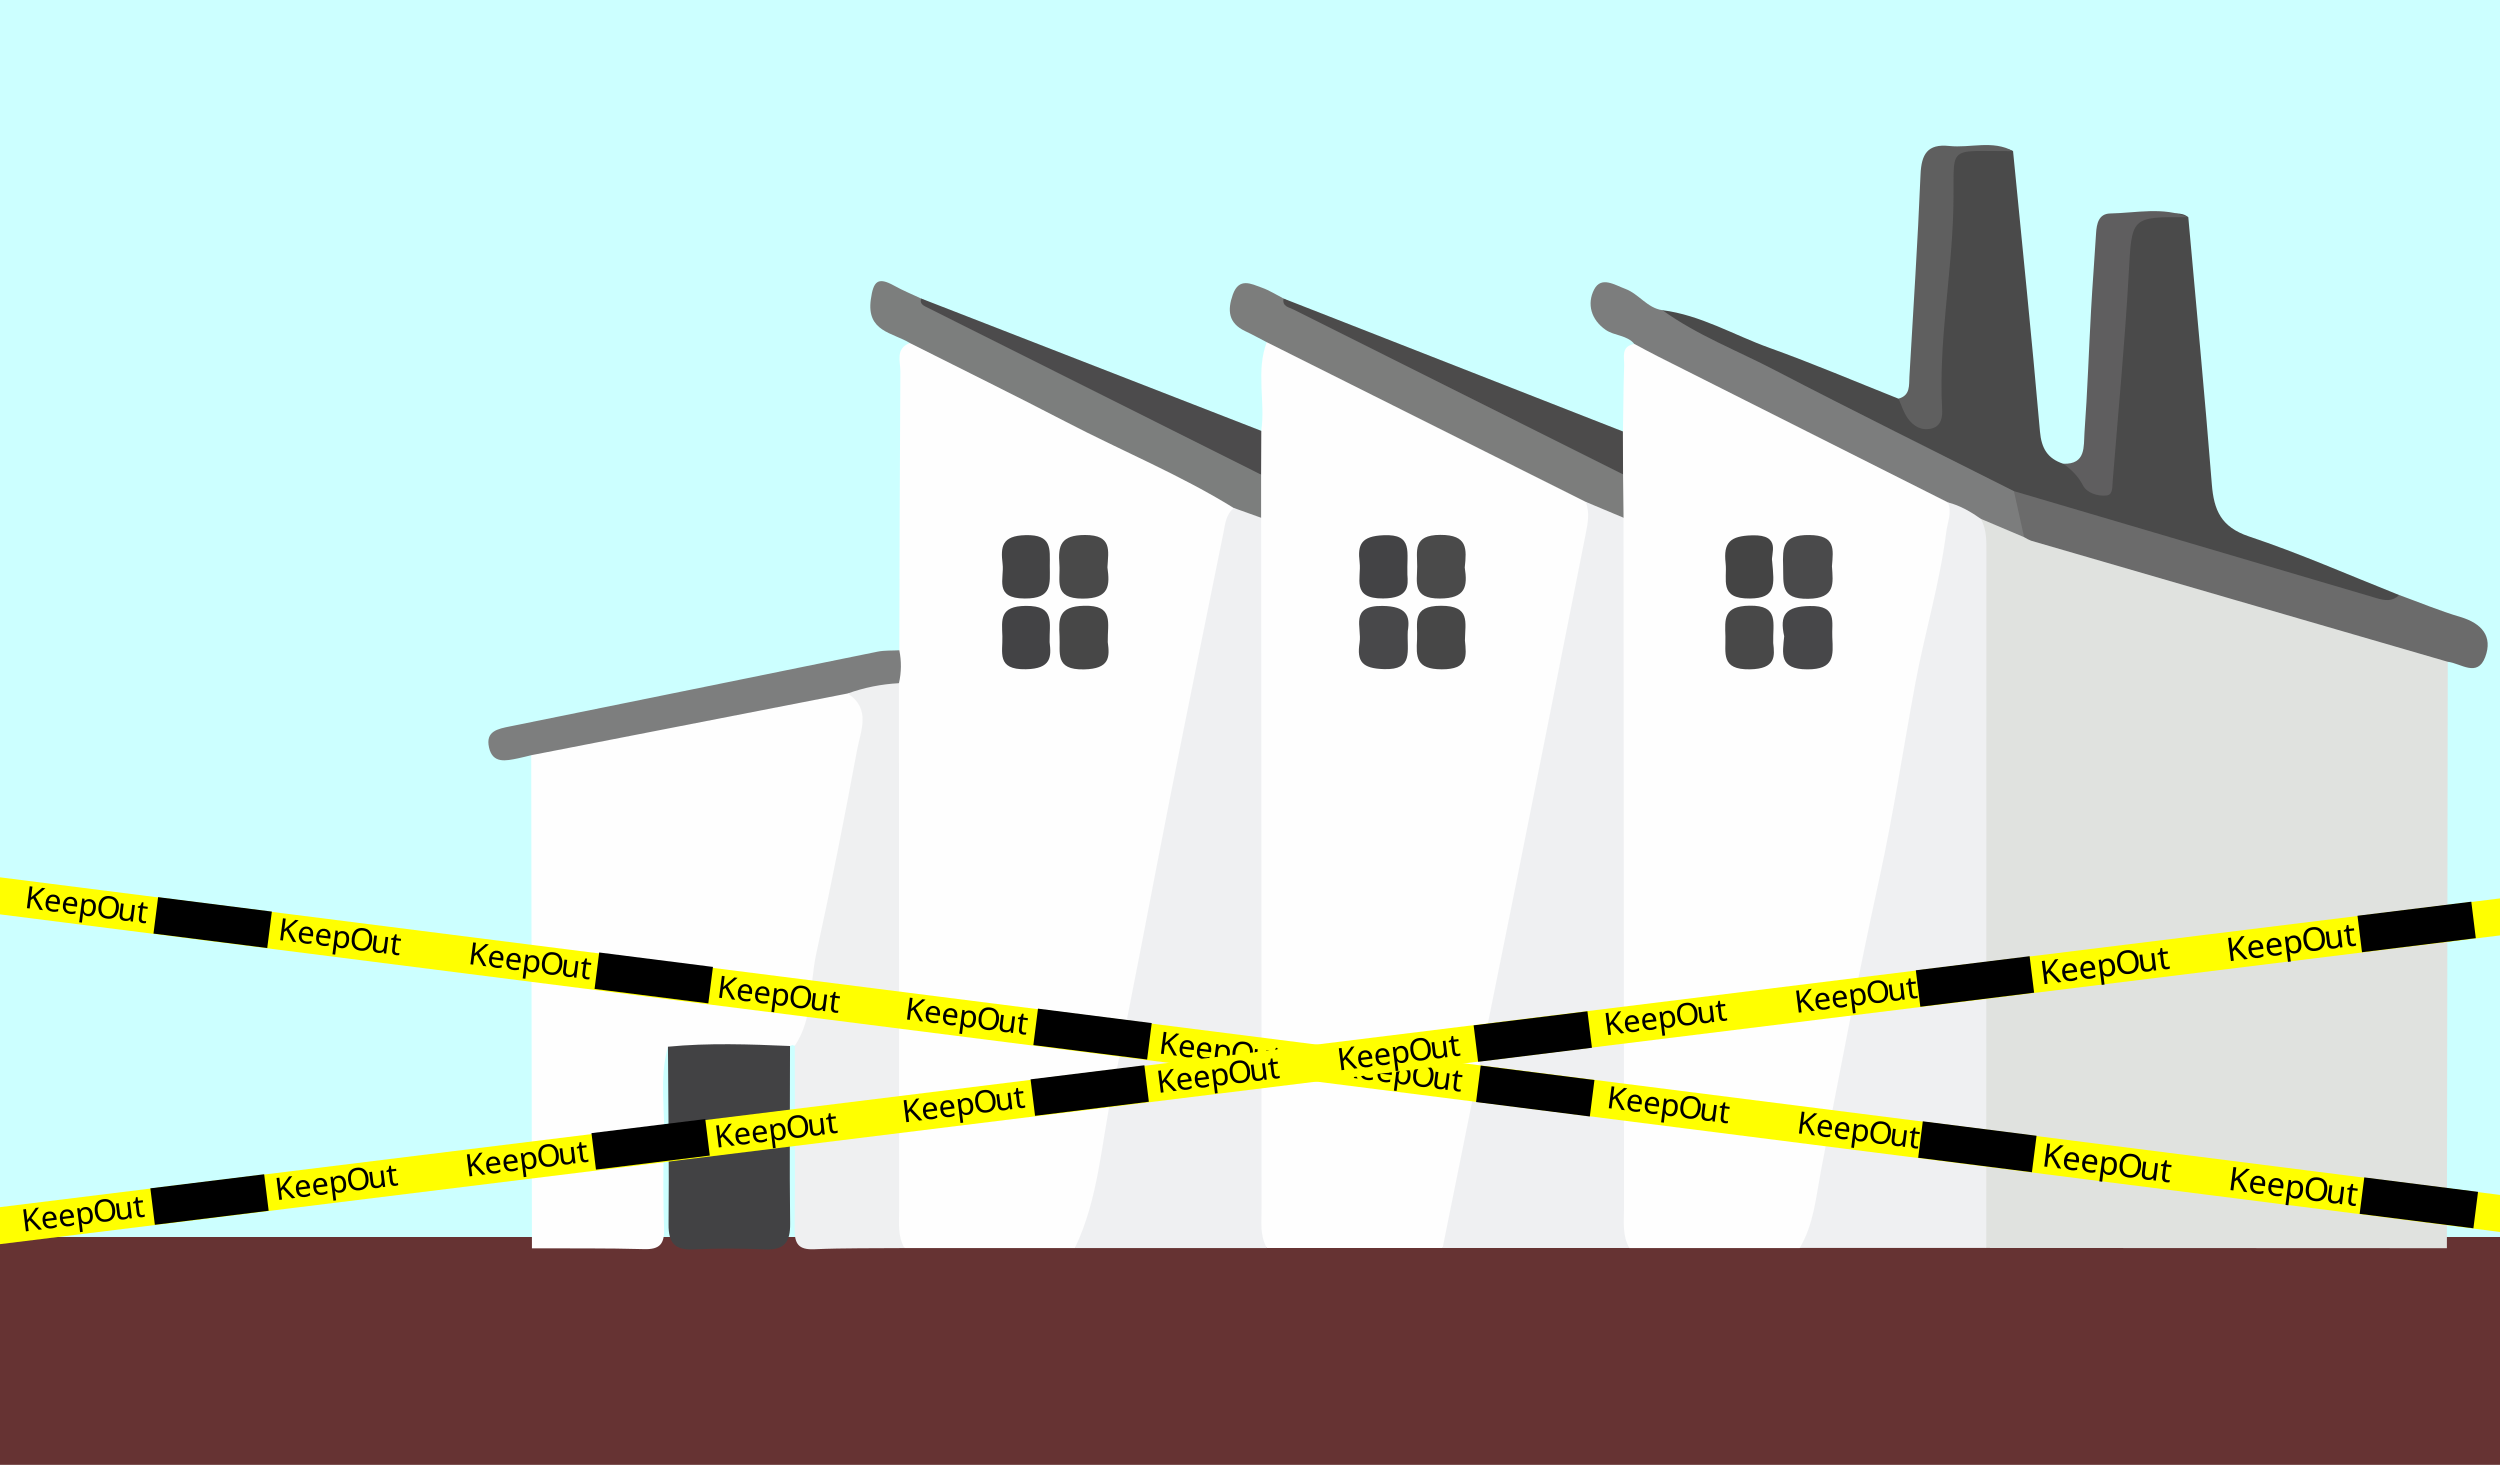
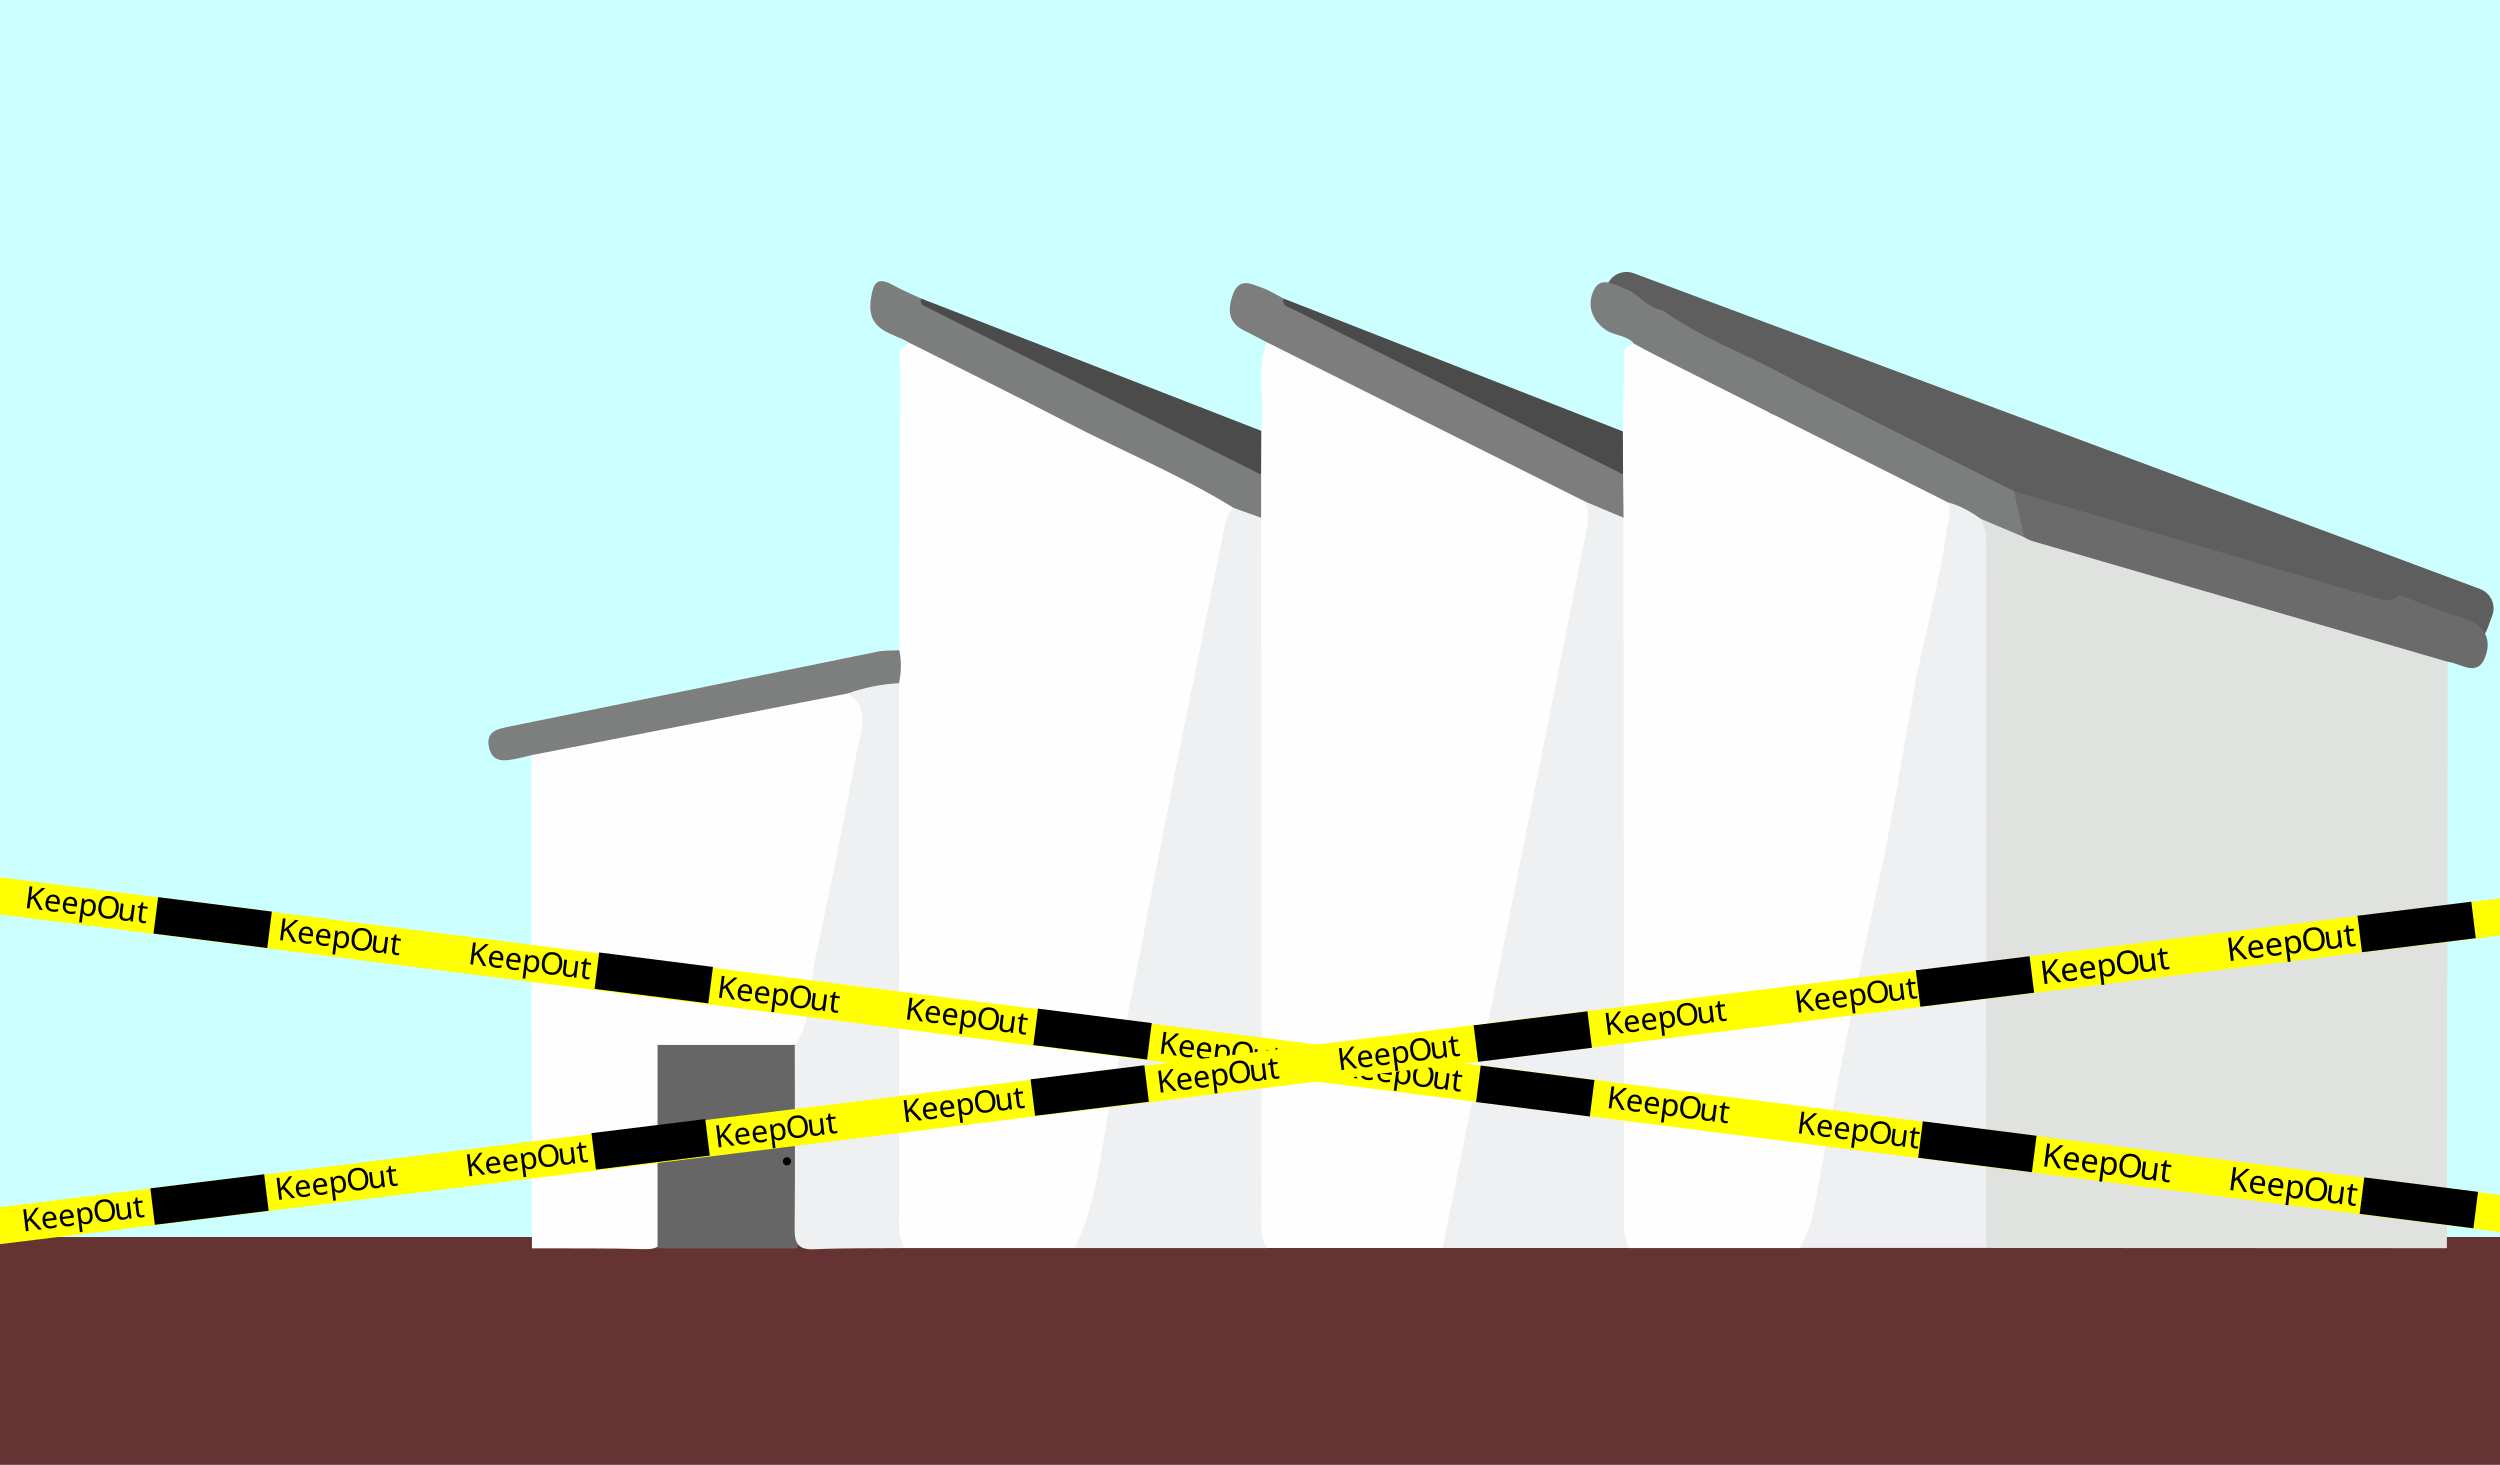
<svg xmlns="http://www.w3.org/2000/svg" id="Layer_1" data-name="Layer 1" viewBox="0 0 1536 900">
  <defs>
-     <style>.cls-1{fill:#633;}.cls-2{fill:#cff;}.cls-3{fill:#e0e2df;}.cls-4{fill:#fefefe;}.cls-5{fill:#4a4a4a;}.cls-6{fill:#6b6b6b;}.cls-7{fill:#7c7d7d;}.cls-8{fill:#7c7d7c;}.cls-9{fill:#7c7e7d;}.cls-10{fill:#7d7e7e;}.cls-11{fill:#5f5f5f;}.cls-12{fill:#5f5e5f;}.cls-13{fill:#4c4b4c;}.cls-14{fill:#4c4b4b;}.cls-15{fill:#eff0f2;}.cls-16{fill:#eff0f1;}.cls-17{fill:#424244;}.cls-18{fill:#474747;}.cls-19{fill:#494949;}.cls-20{fill:#434345;}.cls-21{fill:#444445;}.cls-22{fill:#48484a;}.cls-23{fill:#474749;}.cls-24{fill:#4a4a4b;}.cls-25{fill:#484848;}.cls-26{fill:#444;}.cls-27{fill:#ff0;}.cls-28{font-size:20px;}.cls-28,.cls-30{font-family:MyriadPro-Regular, Myriad Pro;}.cls-29{letter-spacing:0em;}.cls-30{font-size:19px;}.cls-31{letter-spacing:0em;}</style>
+     <style>.cls-1{fill:#633;}.cls-2{fill:#cff;}.cls-3{fill:#e0e2df;}.cls-4{fill:#fefefe;}.cls-5{fill:#5f5e5f;}.cls-6{fill:#666;}.cls-7{fill:#6b6b6b;}.cls-8{fill:#7c7d7d;}.cls-9{fill:#7c7d7c;}.cls-10{fill:#7c7e7d;}.cls-11{fill:#7d7e7e;}.cls-12{fill:#4c4b4c;}.cls-13{fill:#4c4b4b;}.cls-14{fill:#eff0f2;}.cls-15{fill:#eff0f1;}.cls-16{fill:#ff0;}.cls-17{font-size:20px;}.cls-17,.cls-19{font-family:MyriadPro-Regular, Myriad Pro;}.cls-18{letter-spacing:0em;}.cls-19{font-size:19px;}.cls-20{letter-spacing:0em;}</style>
  </defs>
  <rect class="cls-1" y="760" width="1536" height="140" />
  <rect class="cls-2" width="1536" height="760" />
  <path class="cls-3" d="M1503.37,766.89l-283-.14c-9.65-7.45-7.37-18.3-7.41-28.09q-.45-134.88-.08-269.77c.13-48.88-1.24-97.76.81-146.62,4-8.8,11.18-8.06,18.17-5.06,4.55,2,8.78,4.59,13.84,5.11,51.63,17.28,104.41,30.73,156.48,46.6,28.46,8.67,57.22,16.3,85.73,24.8,6.74,2,14.6,3.73,16,12.88Z" />
  <path class="cls-4" d="M660.37,766.8l-104.66,0c-11.6-4.48-10.68-14.73-10.77-24.16-.49-52.2-.41-104.4-.14-156.6.29-55-1.42-110,1-165-.45-8-.55-15.91,6.73-21.5.18-57.14.27-114.28.65-171.42,0-6.17-3.12-14,5.83-17.39,7.41-4.87,14.11-1.15,20.6,2.05C635,240.13,690.13,268,745.37,295.61c7.64,3.83,14.89,8.22,16.36,17.83-8.4,41.12-15.81,82.44-24.34,123.55-7.85,37.83-15.14,75.81-22.35,113.8-12.31,64.9-25.9,129.56-38.06,194.49C675.15,755.08,670.65,763.29,660.37,766.8Z" />
  <path class="cls-4" d="M886.34,766.76l-107.94,0c-7.15-2.81-10.14-8.32-10.43-15.73-.16-3.92-.47-7.83-.47-11.76,0-139.58-.39-279.17.14-418.75,2.61-9.54-1.29-19.29.82-28.85,1.74-9.1-3.42-19.85,6.46-27,2.62-18.06-3.42-36.67,3.4-54.47,8.56-5.07,16.35-1.4,23.75,2.58,51.14,27.51,104.3,50.92,155.82,77.64,8.36,4.33,17.58,7.73,21.56,17.53,5.11,9.77,2.71,19.72.55,29.58-6.84,31.17-12.9,62.5-19.1,93.79C947.07,501.14,934,571.06,919.83,640.75c-6.91,34-12.52,68.16-19.55,102.09C898.27,752.53,895,761.1,886.34,766.76Z" />
  <path class="cls-4" d="M1105.75,766.8l-104.66,0c-7.17-2.79-10.13-8.32-10.43-15.72-.16-3.92-.47-7.83-.47-11.76,0-139.55-.4-279.11.15-418.66,2.57-9.53-1.19-19.18.43-28.73,2.29-8.9-3.63-19.77,6.38-26.83.22-13.47.29-26.95.73-40.42.17-5.16-2.16-11.89,6.26-13.34,6.89-2.67,13.13-.75,19.39,2.37q80.67,40.13,161.85,79.22c7.1,3.43,14,7.43,16.89,15.61,4.42,15.84.07,31.5-3.49,46.35-13,54.46-21.7,109.76-33.21,164.5-10.69,50.84-19.54,102.13-30.08,153-5.2,25.15-8,50.8-15,75.63C1118,756.8,1114.56,763.58,1105.75,766.8Z" />
  <path class="cls-4" d="M410.39,643.1c-5.6,19.68-1.56,39.77-2.39,59.66-.72,17.33-.55,34.73,0,52.07.32,9.34-2.55,12.93-12.3,12.64-22.94-.67-45.92-.39-68.88-.5q-.23-151.49-.44-303c2.7-7.31,8.87-9.41,15.73-10.8,54.3-11,108.63-21.77,162.92-32.79,6-1.22,12.25-1.5,18.21,1,18.71,8,13.93,24.72,11.51,37.84-10.25,55.48-22,110.68-32.25,166.18-1.51,8.22-2.48,17.25-14.23,17.12l-1.47-.39-1.43.51c-4.09,4.08-8.74,7.28-14.74,6.92C450.47,648.37,429.31,656.05,410.39,643.1Z" />
-   <path class="cls-5" d="M1344.49,133.46c4.89,54.69,10.12,109.35,14.46,164.09,1.26,15.92,5.65,26.24,22.72,32C1413,340,1443.3,353.39,1474,365.58c-2,12-11,9.63-18.14,7.71q-64.9-17.42-129.17-37.06c-29.92-9.16-60.49-16.35-89.7-27.78-41-19.09-81.22-40-121.7-60.23-26.51-13.26-53.2-26.21-79.39-40.12-7.18-3.81-16.25-6.26-14.57-17.53,23.59,3,43.93,15.3,65.81,23.15,26.72,9.58,52.86,20.74,79.25,31.22,18.08,7.29,19.87,6.71,19.33-11.79-1.24-42.05,8.63-83.37,7.39-125.38-.34-11.45,4.86-18.14,17.37-16.75,8.75,1,17.79-2.14,26.34,1.84,5.6,57.38,11.52,114.73,16.52,172.16.92,10.53,4.71,16.73,14.32,19.91,21.11,4.59,22.6,4.71,24.27-16.54,2.83-36.09,6.32-72.14,8.5-108.26,1.72-28.74.84-28.89,29.54-28.54C1334.84,131.64,1340.07,129.8,1344.49,133.46Z" />
-   <path class="cls-6" d="M1237.35,301.76q111.38,32.82,222.71,65.72c5.15,1.52,9.79,2.28,14-1.9,12.54,4.56,24.89,9.73,37.66,13.51,13,3.86,20,11.85,15.19,24.61s-15,3.79-23,2.9q-128-37.16-255.91-74.36a26.07,26.07,0,0,1-4.35-2.19C1236.19,321.8,1228.94,313.52,1237.35,301.76Z" />
-   <path class="cls-7" d="M1237.35,301.76q3.15,14.14,6.28,28.29l-26.57-11.26c-10.88,4.9-13.78-6.19-20.25-10.11q-89-44.78-177.94-89.58c-5-2.5-9.82-5.18-14.73-7.78-4.58-5.53-12.22-4.93-17.59-8.64-9-6.22-11.68-16-7.09-24.85,4.35-8.36,12.6-2.76,19.16-.33,8.31,3.08,13.41,11.77,22.75,13.07,21.44,15.45,46.15,24.86,69.37,37C1139.31,252.85,1188.45,277.08,1237.35,301.76Z" />
-   <path class="cls-8" d="M997.2,291.46q.15,13.31.31,26.63c-12.25,7.44-16.27-4.71-23.28-9.76L778.32,210.26c-4.42-2.28-8.78-4.7-13.28-6.82-10.38-4.88-11-12.83-7.6-22.44,3.85-10.74,11.27-6.61,17.9-4.24,4.64,1.66,8.89,4.41,13.32,6.67C816.3,199.36,845.89,211.26,875,224c36.52,16,71.78,34.48,107.62,51.82C989.55,279.2,994.14,284.56,997.2,291.46Z" />
-   <path class="cls-9" d="M774.82,291.63l0,26.53c-8,4.75-12.8.53-16.73-6-32.92-20.4-68.78-35.09-103-52.89-31.83-16.53-64-32.36-96.06-48.5-10.57-6.52-26.76-6.91-24-26.77,1.58-11.42,4.35-14,14.35-8.48,5.37,3,11.09,5.31,16.64,7.94,31.69,18,65.9,30.59,98.79,46,30.49,14.29,60.47,29.58,90.81,44.13C764.14,277.67,769.92,284,774.82,291.63Z" />
-   <path class="cls-10" d="M520.8,426.08,326.41,464c-2.72.65-5.42,1.37-8.16,1.93-7.31,1.48-15.48,3.47-17.78-6.61s5.25-11.49,13.07-13.06c75.22-15.16,150.38-30.62,225.59-45.87,4.35-.88,8.94-.6,13.41-.86a47.38,47.38,0,0,1-.23,20.22C543.93,432.46,531.47,424.77,520.8,426.08Z" />
-   <path class="cls-11" d="M1236.86,92.86c-42.78.11-35.65-4.7-36.75,36.32-1.08,40.72-9.09,81.06-6.87,122,.27,5.05-.43,10.64-6.61,12.13s-11.13-1.56-14.5-6.29c-2.55-3.56-3.84-8-5.7-12.08,7.37-2,6.41-8.18,6.72-13.65,2.37-41.31,5.12-82.6,6.82-123.94.51-12.6,4.25-19.1,17.64-17.66C1210.66,91.09,1224.25,85.88,1236.86,92.86Z" />
-   <path class="cls-12" d="M1344.49,133.46c-35.57-.29-34.66-.24-36.63,35.13-2.36,42.48-6.46,84.87-9.84,127.29-.27,3.28.17,8.08-3.62,8.53-5.54.64-12.21-1.55-14.6-6.13-3-5.83-7.15-9.74-12.1-13.35,14.12.46,12.42-10.83,13-19,1.85-25.16,2.66-50.4,4.06-75.6.86-15.66,2.13-31.29,3.06-46.94.36-6,1.62-12.09,8.72-12.23C1312.55,130.86,1328.81,126.92,1344.49,133.46Z" />
-   <path class="cls-13" d="M774.82,291.63Q671.89,240.12,569,188.58c-2-1-4.05-2.25-3-5.16l208.94,81.3Q774.88,278.17,774.82,291.63Z" />
-   <path class="cls-14" d="M997.2,291.46Q895.89,240.82,794.62,190.12c-2.65-1.33-7-1.8-6-6.69l208.49,81.65Q997.17,278.27,997.2,291.46Z" />
-   <path class="cls-15" d="M1196.81,308.68c7.48,1.9,14,5.72,20.25,10.11,3.69,6.72,3.38,14.07,3.38,21.39q0,213.29-.08,426.57l-114.61,0c8.57-14.38,9.93-30.93,12.92-46.74,11.41-60.37,23-120.68,36.11-180.73,8.56-39.33,14.55-79.21,21.88-118.81,5.79-31.34,15.16-62,19.13-93.68C1196.54,320.8,1199.42,314.9,1196.81,308.68Z" />
-   <path class="cls-15" d="M974.23,308.33l23.28,9.76q.12,212,.29,424c0,8.34-1.22,16.91,3.29,24.68l-114.75,0q22.5-111.6,45-223.2,21.56-107.68,42.89-215.4C975.53,321.53,976.91,314.94,974.23,308.33Z" />
-   <path class="cls-15" d="M758.12,312.12l16.73,6q.12,212,.27,424c0,8.34-1.22,16.91,3.28,24.68h-118c14.56-30.31,16.14-63.79,22.9-95.95,12.75-60.7,23.88-121.74,35.94-182.6,10.64-53.73,21.63-107.4,32.47-161.09C752.78,321.7,753.25,316,758.12,312.12Z" />
-   <path class="cls-16" d="M520.8,426.08a109.83,109.83,0,0,1,31.51-6.32q0,162,.11,324.06c0,7.79-.93,15.75,3.29,23-18.45.18-36.92-.1-55.33.72-9.81.43-12.26-3.34-12.16-12.54.38-37.47.11-74.94.08-112.41,11.46-17.18,9.05-37.67,13.19-56.56,9.1-41.55,17.32-83.3,25.08-125.13C528.75,449.09,535.38,435.52,520.8,426.08Z" />
-   <path class="cls-17" d="M410.39,643.1c25-2.42,50-1.52,75-.43,0,36.36-.38,72.73.07,109.08.15,11.46-3.61,16.41-15.43,15.89-14.52-.64-29.11-.74-43.62,0-11.62.56-15.76-3.69-15.64-15.44C411.14,715.81,410.59,679.45,410.39,643.1Z" />
-   <path class="cls-18" d="M680.61,394.51c1.27,9.16,1.27,16.45-14.62,16.77-18.32.37-14.39-10.32-15-20.44-.62-11-.65-18.24,15.05-18.65C684.72,371.71,680.36,382.72,680.61,394.51Z" />
-   <path class="cls-19" d="M680.4,348.57c1.54,11.21,1.3,19.2-15.18,19.23-18.39,0-13.54-11.22-14.32-21-.93-11.64.8-18.1,15.77-18.1C683.45,328.72,681,338.27,680.4,348.57Z" />
-   <path class="cls-20" d="M644.88,394.57c1.09,8.92,1.13,16.32-14.62,16.62-18.24.35-14.07-10.4-14.4-20.27-.35-10.22-1.88-18.52,14.45-18.66C648.53,372.11,644.63,382.69,644.88,394.57Z" />
-   <path class="cls-21" d="M616,346.51c-1.3-10.73-.47-17.33,14.07-17.72,16.46-.44,14.94,8.46,14.92,18.94,0,10.84,1.9,20.12-15.41,20C610.42,367.67,617.15,355.49,616,346.51Z" />
-   <path class="cls-5" d="M899.94,348.67c1.84,11.7.6,19-15.34,19.07-17.07.06-13.9-10-13.88-19.63s-2.85-19.43,14.17-19.48S901.13,337.26,899.94,348.67Z" />
-   <path class="cls-22" d="M864.94,387.68c-.68,12.44,3.9,24-14.6,23.43-13.21-.41-16.88-4.46-15-16.27,1.52-9.31-6.44-22.81,14-22.56C864.38,372.47,866.47,378.5,864.94,387.68Z" />
-   <path class="cls-18" d="M900.05,393.45c.94,9.59,2.18,17.83-14.25,17.78-15.91-.05-15.77-7.55-15.16-18.48.56-10-3.68-20.56,14.76-20.56C903.64,372.19,900.18,382.33,900.05,393.45Z" />
-   <path class="cls-20" d="M864.7,353.17c.5,6.48,1.08,14.39-14.9,14.53-19.84.16-13.26-12.47-14.44-22.12-1.37-11.19,1-16.14,14.7-16.74C868.57,328,864.18,339.27,864.7,353.17Z" />
-   <path class="cls-23" d="M1096.21,390.91c-2.93-13.11.77-18.32,15.79-18.58,17.17-.3,13.26,9.91,13.76,19.3.58,11.1,1.42,19.68-15.35,19.63C1092.85,411.21,1095.21,401.55,1096.21,390.91Z" />
-   <path class="cls-24" d="M1125.55,347.91c.68,10.41,2.42,19.74-14.64,20-17.34.25-15-9.18-15.36-20-.34-11.63-.43-19.33,16-19.19S1126.38,337.4,1125.55,347.91Z" />
-   <path class="cls-25" d="M1089.45,395.05c1,8.19,1.66,15.91-14.35,16.19-18,.31-14.72-10-15-20.31-.33-10.51-1.34-18.53,14.82-18.79C1093.4,371.84,1089.1,382.73,1089.45,395.05Z" />
-   <path class="cls-26" d="M1088.81,344.88c1.33,14.45,2.64,22.67-13.67,22.85-19.34.2-13.77-11.64-14.92-21.7-1.47-12.84,2.85-16.75,16.31-17.13C1094.94,328.37,1087.73,340.75,1088.81,344.88Z" />
-   <rect class="cls-27" x="-7.6" y="636.79" width="1552.55" height="22.57" transform="translate(87.82 -91.72) rotate(7.24)" />
+   <rect class="cls-5" x="1070.82" y="285.2" width="392.45" height="34.35" rx="12.7" transform="translate(185.6 -423.79) rotate(20.46)" />
+   <rect class="cls-5" x="967.58" y="263.78" width="580.44" height="34.35" rx="12.7" transform="translate(177.53 -421.91) rotate(20.46)" />
+   <rect class="cls-6" x="404" y="642" width="86" height="125" />
+   <path class="cls-7" d="M1237.35,301.76q111.38,32.82,222.71,65.72c5.15,1.52,9.79,2.28,14-1.9,12.54,4.56,24.89,9.73,37.66,13.51,13,3.86,20,11.85,15.19,24.61s-15,3.79-23,2.9q-128-37.16-255.91-74.36a26.07,26.07,0,0,1-4.35-2.19C1236.19,321.8,1228.94,313.52,1237.35,301.76Z" />
+   <path class="cls-8" d="M1237.35,301.76q3.15,14.14,6.28,28.29l-26.57-11.26c-10.88,4.9-13.78-6.19-20.25-10.11q-89-44.78-177.94-89.58c-5-2.5-9.82-5.18-14.73-7.78-4.58-5.53-12.22-4.93-17.59-8.64-9-6.22-11.68-16-7.09-24.85,4.35-8.36,12.6-2.76,19.16-.33,8.31,3.08,13.41,11.77,22.75,13.07,21.44,15.45,46.15,24.86,69.37,37C1139.31,252.85,1188.45,277.08,1237.35,301.76Z" />
+   <path class="cls-9" d="M997.2,291.46q.15,13.31.31,26.63c-12.25,7.44-16.27-4.71-23.28-9.76L778.32,210.26c-4.42-2.28-8.78-4.7-13.28-6.82-10.38-4.88-11-12.83-7.6-22.44,3.85-10.74,11.27-6.61,17.9-4.24,4.64,1.66,8.89,4.41,13.32,6.67C816.3,199.36,845.89,211.26,875,224c36.52,16,71.78,34.48,107.62,51.82C989.55,279.2,994.14,284.56,997.2,291.46Z" />
+   <path class="cls-10" d="M774.82,291.63l0,26.53c-8,4.75-12.8.53-16.73-6-32.92-20.4-68.78-35.09-103-52.89-31.83-16.53-64-32.36-96.06-48.5-10.57-6.52-26.76-6.91-24-26.77,1.58-11.42,4.35-14,14.35-8.48,5.37,3,11.09,5.31,16.64,7.94,31.69,18,65.9,30.59,98.79,46,30.49,14.29,60.47,29.58,90.81,44.13C764.14,277.67,769.92,284,774.82,291.63Z" />
+   <path class="cls-11" d="M520.8,426.08,326.41,464c-2.72.65-5.42,1.37-8.16,1.93-7.31,1.48-15.48,3.47-17.78-6.61s5.25-11.49,13.07-13.06c75.22-15.16,150.38-30.62,225.59-45.87,4.35-.88,8.94-.6,13.41-.86a47.38,47.38,0,0,1-.23,20.22C543.93,432.46,531.47,424.77,520.8,426.08Z" />
+   <path class="cls-12" d="M774.82,291.63Q671.89,240.12,569,188.58c-2-1-4.05-2.25-3-5.16l208.94,81.3Q774.88,278.17,774.82,291.63Z" />
+   <path class="cls-13" d="M997.2,291.46Q895.89,240.82,794.62,190.12c-2.65-1.33-7-1.8-6-6.69l208.49,81.65Q997.17,278.27,997.2,291.46Z" />
+   <path class="cls-14" d="M1196.81,308.68c7.48,1.9,14,5.72,20.25,10.11,3.69,6.72,3.38,14.07,3.38,21.39q0,213.29-.08,426.57l-114.61,0c8.57-14.38,9.93-30.93,12.92-46.74,11.41-60.37,23-120.68,36.11-180.73,8.56-39.33,14.55-79.21,21.88-118.81,5.79-31.34,15.16-62,19.13-93.68C1196.54,320.8,1199.42,314.9,1196.81,308.68Z" />
+   <path class="cls-14" d="M974.23,308.33l23.28,9.76q.12,212,.29,424c0,8.34-1.22,16.91,3.29,24.68l-114.75,0q22.5-111.6,45-223.2,21.56-107.68,42.89-215.4C975.53,321.53,976.91,314.94,974.23,308.33Z" />
+   <path class="cls-14" d="M758.12,312.12l16.73,6q.12,212,.27,424c0,8.34-1.22,16.91,3.28,24.68h-118c14.56-30.31,16.14-63.79,22.9-95.95,12.75-60.7,23.88-121.74,35.94-182.6,10.64-53.73,21.63-107.4,32.47-161.09C752.78,321.7,753.25,316,758.12,312.12Z" />
+   <path class="cls-15" d="M520.8,426.08a109.83,109.83,0,0,1,31.51-6.32q0,162,.11,324.06c0,7.79-.93,15.75,3.29,23-18.45.18-36.92-.1-55.33.72-9.81.43-12.26-3.34-12.16-12.54.38-37.47.11-74.94.08-112.41,11.46-17.18,9.05-37.67,13.19-56.56,9.1-41.55,17.32-83.3,25.08-125.13C528.75,449.09,535.38,435.52,520.8,426.08Z" />
+   <rect class="cls-16" x="-7.6" y="636.79" width="1552.55" height="22.57" transform="translate(87.82 -91.72) rotate(7.24)" />
  <rect x="1450.89" y="727.78" width="70.45" height="22.57" transform="translate(105.01 -181.43) rotate(7.24)" />
  <rect x="1179.65" y="693.31" width="70.45" height="22.57" transform="translate(98.5 -147.51) rotate(7.24)" />
  <rect x="908.02" y="659.07" width="70.45" height="22.57" transform="translate(92.02 -113.55) rotate(7.24)" />
  <rect x="636.02" y="624.07" width="70.45" height="22.57" transform="translate(85.44 -79.54) rotate(7.24)" />
  <rect x="366.43" y="589.56" width="70.45" height="22.57" transform="translate(78.94 -45.84) rotate(7.24)" />
  <rect x="95.43" y="555.56" width="70.45" height="22.57" transform="translate(72.49 -11.95) rotate(7.24)" />
-   <text class="cls-28" transform="translate(1254.09 716.45) rotate(7.24)">Keep <tspan class="cls-29" x="46.5" y="0">O</tspan>
+   <text class="cls-17" transform="translate(1254.03 716.43) rotate(7.24)">Keep <tspan class="cls-18" x="46.5" y="0">O</tspan>
    <tspan x="60.34" y="0">ut</tspan>
  </text>
-   <text class="cls-28" transform="translate(1368.48 730.94) rotate(7.24)">Keep <tspan class="cls-29" x="46.5" y="0">O</tspan>
+   <text class="cls-17" transform="translate(1368.42 730.93) rotate(7.24)">Keep <tspan class="cls-18" x="46.5" y="0">O</tspan>
    <tspan x="60.34" y="0">ut</tspan>
  </text>
-   <text class="cls-30" transform="translate(986.63 680.64) rotate(7.24)">Keep <tspan class="cls-31" x="44.17" y="0">O</tspan>
+   <text class="cls-19" transform="translate(986.57 680.62) rotate(7.24)">Keep <tspan class="cls-20" x="44.17" y="0">O</tspan>
    <tspan x="57.32" y="0">ut</tspan>
  </text>
-   <text class="cls-30" transform="translate(1103.46 696.17) rotate(7.24)">Keep <tspan class="cls-31" x="44.17" y="0">O</tspan>
+   <text class="cls-19" transform="translate(1103.41 696.15) rotate(7.24)">Keep <tspan class="cls-20" x="44.17" y="0">O</tspan>
    <tspan x="57.32" y="0">ut</tspan>
  </text>
-   <text class="cls-30" transform="translate(555.46 626.17) rotate(7.24)">Keep <tspan class="cls-31" x="44.17" y="0">O</tspan>
+   <text class="cls-19" transform="translate(555.41 626.15) rotate(7.24)">Keep <tspan class="cls-20" x="44.17" y="0">O</tspan>
    <tspan x="57.32" y="0">ut</tspan>
  </text>
-   <text class="cls-30" transform="translate(822.46 661.17) rotate(7.24)">Keep <tspan class="cls-31" x="44.17" y="0">O</tspan>
+   <text class="cls-19" transform="translate(822.41 661.15) rotate(7.24)">Keep <tspan class="cls-20" x="44.17" y="0">O</tspan>
    <tspan x="57.32" y="0">ut</tspan>
  </text>
-   <text class="cls-30" transform="translate(711.46 647.17) rotate(7.24)">Keep <tspan class="cls-31" x="44.17" y="0">O</tspan>
+   <text class="cls-19" transform="translate(711.41 647.15) rotate(7.24)">Keep <tspan class="cls-20" x="44.17" y="0">O</tspan>
    <tspan x="57.32" y="0">ut</tspan>
  </text>
-   <text class="cls-30" transform="translate(440 612.78) rotate(7.24)">Keep <tspan class="cls-31" x="44.17" y="0">O</tspan>
+   <text class="cls-19" transform="translate(439.94 612.76) rotate(7.24)">Keep <tspan class="cls-20" x="44.17" y="0">O</tspan>
    <tspan x="57.32" y="0">ut</tspan>
  </text>
-   <text class="cls-30" transform="translate(287.19 592.23) rotate(7.24)">Keep <tspan class="cls-31" x="44.17" y="0">O</tspan>
+   <text class="cls-19" transform="translate(287.13 592.21) rotate(7.24)">Keep <tspan class="cls-20" x="44.17" y="0">O</tspan>
    <tspan x="57.32" y="0">ut</tspan>
  </text>
-   <text class="cls-30" transform="translate(170.32 577.41) rotate(7.24)">Keep <tspan class="cls-31" x="44.17" y="0">O</tspan>
+   <text class="cls-19" transform="translate(170.26 577.4) rotate(7.24)">Keep <tspan class="cls-20" x="44.17" y="0">O</tspan>
    <tspan x="57.32" y="0">ut</tspan>
  </text>
-   <text class="cls-30" transform="translate(14.71 557.74) rotate(7.24)">Keep <tspan class="cls-31" x="44.17" y="0">O</tspan>
+   <text class="cls-19" transform="translate(14.66 557.73) rotate(7.24)">Keep <tspan class="cls-20" x="44.17" y="0">O</tspan>
    <tspan x="57.32" y="0">ut</tspan>
  </text>
-   <rect class="cls-27" x="-9.22" y="647.05" width="1552.55" height="22.57" transform="translate(-74.89 98.95) rotate(-7.04)" />
+   <rect class="cls-16" x="-9.22" y="647.05" width="1552.55" height="22.57" transform="translate(-74.89 98.95) rotate(-7.04)" />
  <rect x="1449.55" y="558.28" width="70.45" height="22.57" transform="translate(-58.6 186.23) rotate(-7.04)" />
  <rect x="1178.18" y="591.77" width="70.45" height="22.57" transform="translate(-64.75 153.23) rotate(-7.04)" />
  <rect x="906.5" y="625.59" width="70.45" height="22.57" transform="translate(-70.94 120.2) rotate(-7.04)" />
  <rect x="634.28" y="658.76" width="70.45" height="22.57" transform="translate(-77.06 87.09) rotate(-7.04)" />
  <rect x="364.5" y="691.81" width="70.45" height="22.57" transform="translate(-83.14 54.28) rotate(-7.04)" />
  <rect x="93.48" y="725.71" width="70.45" height="22.57" transform="translate(-89.34 21.33) rotate(-7.04)" />
-   <text class="cls-28" transform="translate(1254.33 604.87) rotate(-7.04)">Keep <tspan class="cls-29" x="46.5" y="0">O</tspan>
+   <text class="cls-17" transform="matrix(0.99, -0.12, 0.12, 0.99, 1254.32, 604.82)">Keep <tspan class="cls-18" x="46.5" y="0">O</tspan>
    <tspan x="60.34" y="0">ut</tspan>
  </text>
-   <text class="cls-28" transform="translate(1368.77 590.7) rotate(-7.04)">Keep <tspan class="cls-29" x="46.5" y="0">O</tspan>
+   <text class="cls-17" transform="matrix(0.99, -0.12, 0.12, 0.99, 1368.76, 590.65)">Keep <tspan class="cls-18" x="46.5" y="0">O</tspan>
    <tspan x="60.34" y="0">ut</tspan>
  </text>
-   <text class="cls-30" transform="translate(986.3 636.14) rotate(-7.04)">Keep <tspan class="cls-31" x="44.17" y="0">O</tspan>
+   <text class="cls-19" transform="matrix(0.99, -0.12, 0.12, 0.99, 986.29, 636.08)">Keep <tspan class="cls-20" x="44.17" y="0">O</tspan>
    <tspan x="57.32" y="0">ut</tspan>
  </text>
-   <text class="cls-30" transform="translate(1103.36 622.37) rotate(-7.04)">Keep <tspan class="cls-31" x="44.17" y="0">O</tspan>
+   <text class="cls-19" transform="matrix(0.99, -0.12, 0.12, 0.99, 1103.35, 622.31)">Keep <tspan class="cls-20" x="44.17" y="0">O</tspan>
    <tspan x="57.32" y="0">ut</tspan>
  </text>
-   <text class="cls-30" transform="translate(555.03 689.7) rotate(-7.04)">Keep <tspan class="cls-31" x="44.17" y="0">O</tspan>
+   <text class="cls-19" transform="matrix(0.99, -0.12, 0.12, 0.99, 555.02, 689.64)">Keep <tspan class="cls-20" x="44.17" y="0">O</tspan>
    <tspan x="57.32" y="0">ut</tspan>
  </text>
-   <text class="cls-30" transform="translate(822.41 657.76) rotate(-7.04)">Keep <tspan class="cls-31" x="44.17" y="0">O</tspan>
+   <text class="cls-19" transform="matrix(0.99, -0.12, 0.12, 0.99, 822.4, 657.7)">Keep <tspan class="cls-20" x="44.17" y="0">O</tspan>
    <tspan x="57.32" y="0">ut</tspan>
  </text>
-   <text class="cls-30" transform="translate(711.39 671.57) rotate(-7.04)">Keep <tspan class="cls-31" x="44.17" y="0">O</tspan>
+   <text class="cls-19" transform="matrix(0.99, -0.12, 0.12, 0.99, 711.38, 671.52)">Keep <tspan class="cls-20" x="44.17" y="0">O</tspan>
    <tspan x="57.32" y="0">ut</tspan>
  </text>
-   <text class="cls-30" transform="translate(439.82 705.21) rotate(-7.04)">Keep <tspan class="cls-31" x="44.17" y="0">O</tspan>
+   <text class="cls-19" transform="matrix(0.99, -0.12, 0.12, 0.99, 439.81, 705.15)">Keep <tspan class="cls-20" x="44.17" y="0">O</tspan>
    <tspan x="57.32" y="0">ut</tspan>
  </text>
-   <text class="cls-30" transform="translate(286.67 722.98) rotate(-7.04)">Keep <tspan class="cls-31" x="44.17" y="0">O</tspan>
+   <text class="cls-19" transform="matrix(0.99, -0.12, 0.12, 0.99, 286.66, 722.93)">Keep <tspan class="cls-20" x="44.17" y="0">O</tspan>
    <tspan x="57.32" y="0">ut</tspan>
  </text>
-   <text class="cls-30" transform="translate(169.75 737.45) rotate(-7.04)">Keep <tspan class="cls-31" x="44.17" y="0">O</tspan>
+   <text class="cls-19" transform="matrix(0.99, -0.12, 0.12, 0.99, 169.74, 737.39)">Keep <tspan class="cls-20" x="44.17" y="0">O</tspan>
    <tspan x="57.32" y="0">ut</tspan>
  </text>
-   <text class="cls-30" transform="translate(14.1 756.77) rotate(-7.04)">Keep <tspan class="cls-31" x="44.17" y="0">O</tspan>
+   <text class="cls-19" transform="matrix(0.99, -0.12, 0.12, 0.99, 14.09, 756.72)">Keep <tspan class="cls-20" x="44.17" y="0">O</tspan>
    <tspan x="57.32" y="0">ut</tspan>
  </text>
+   <circle cx="483.5" cy="713.5" r="2.5" />
</svg>
